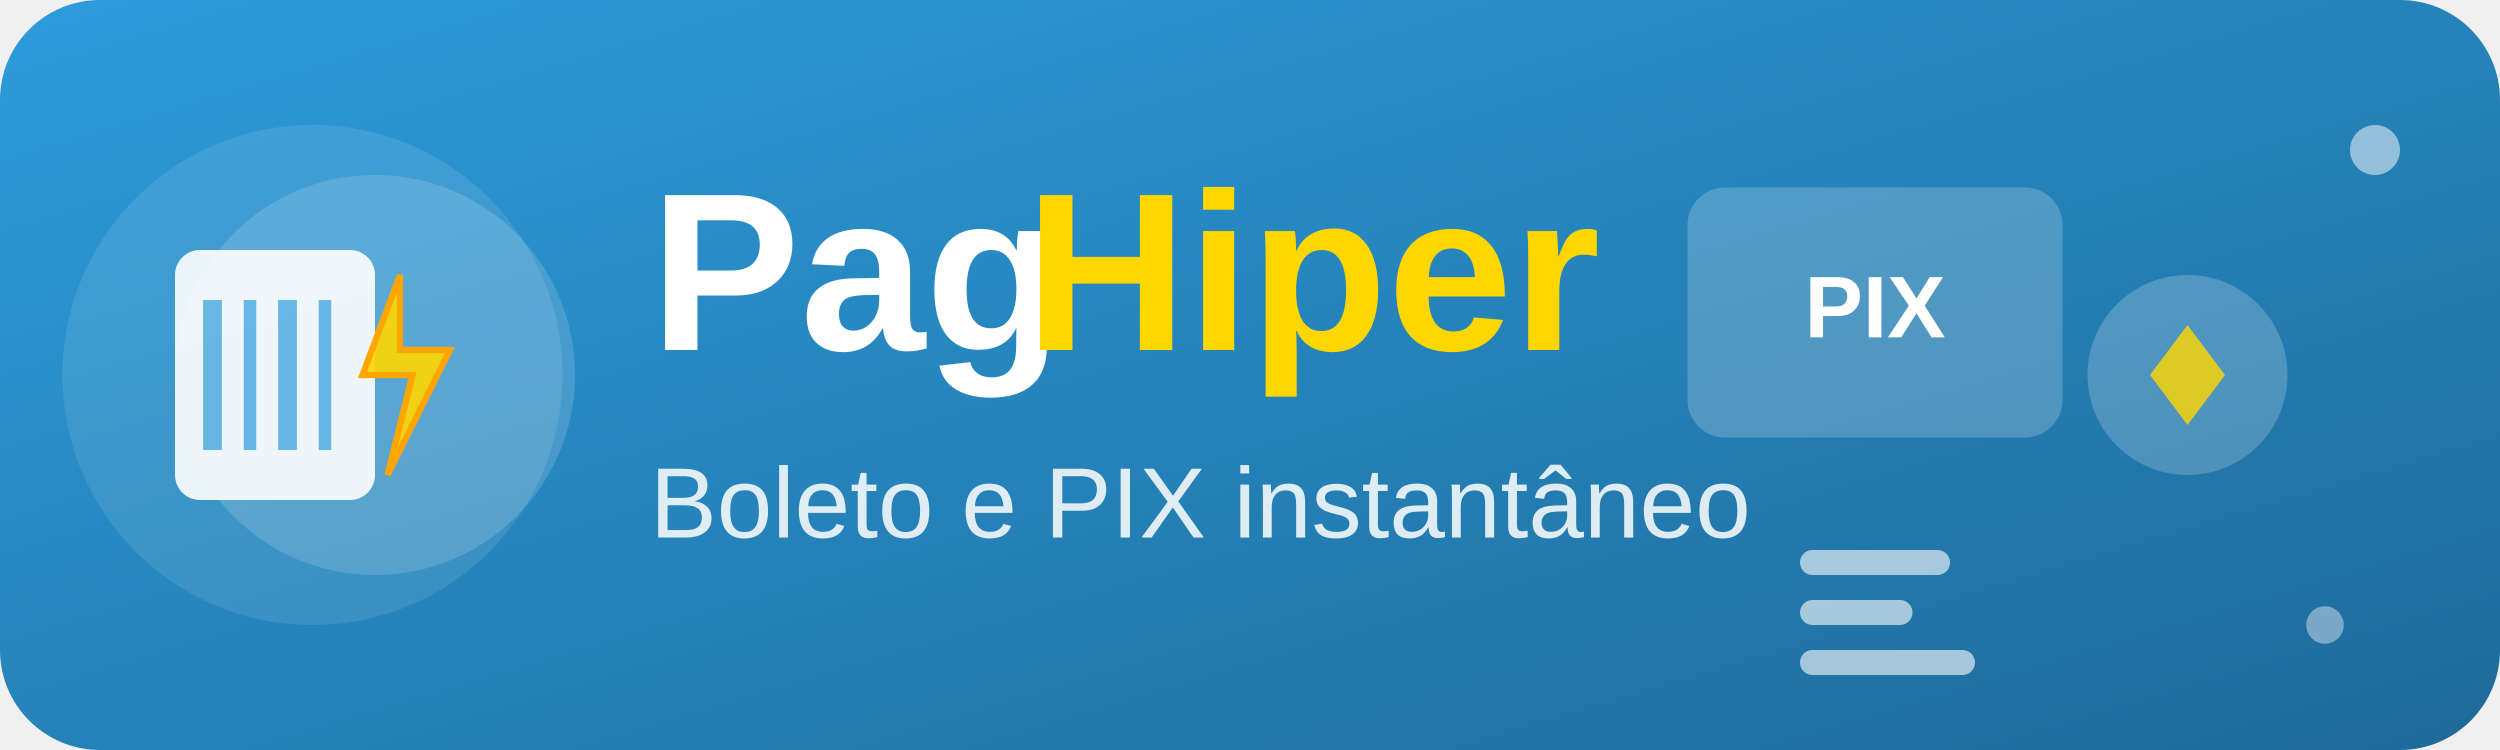
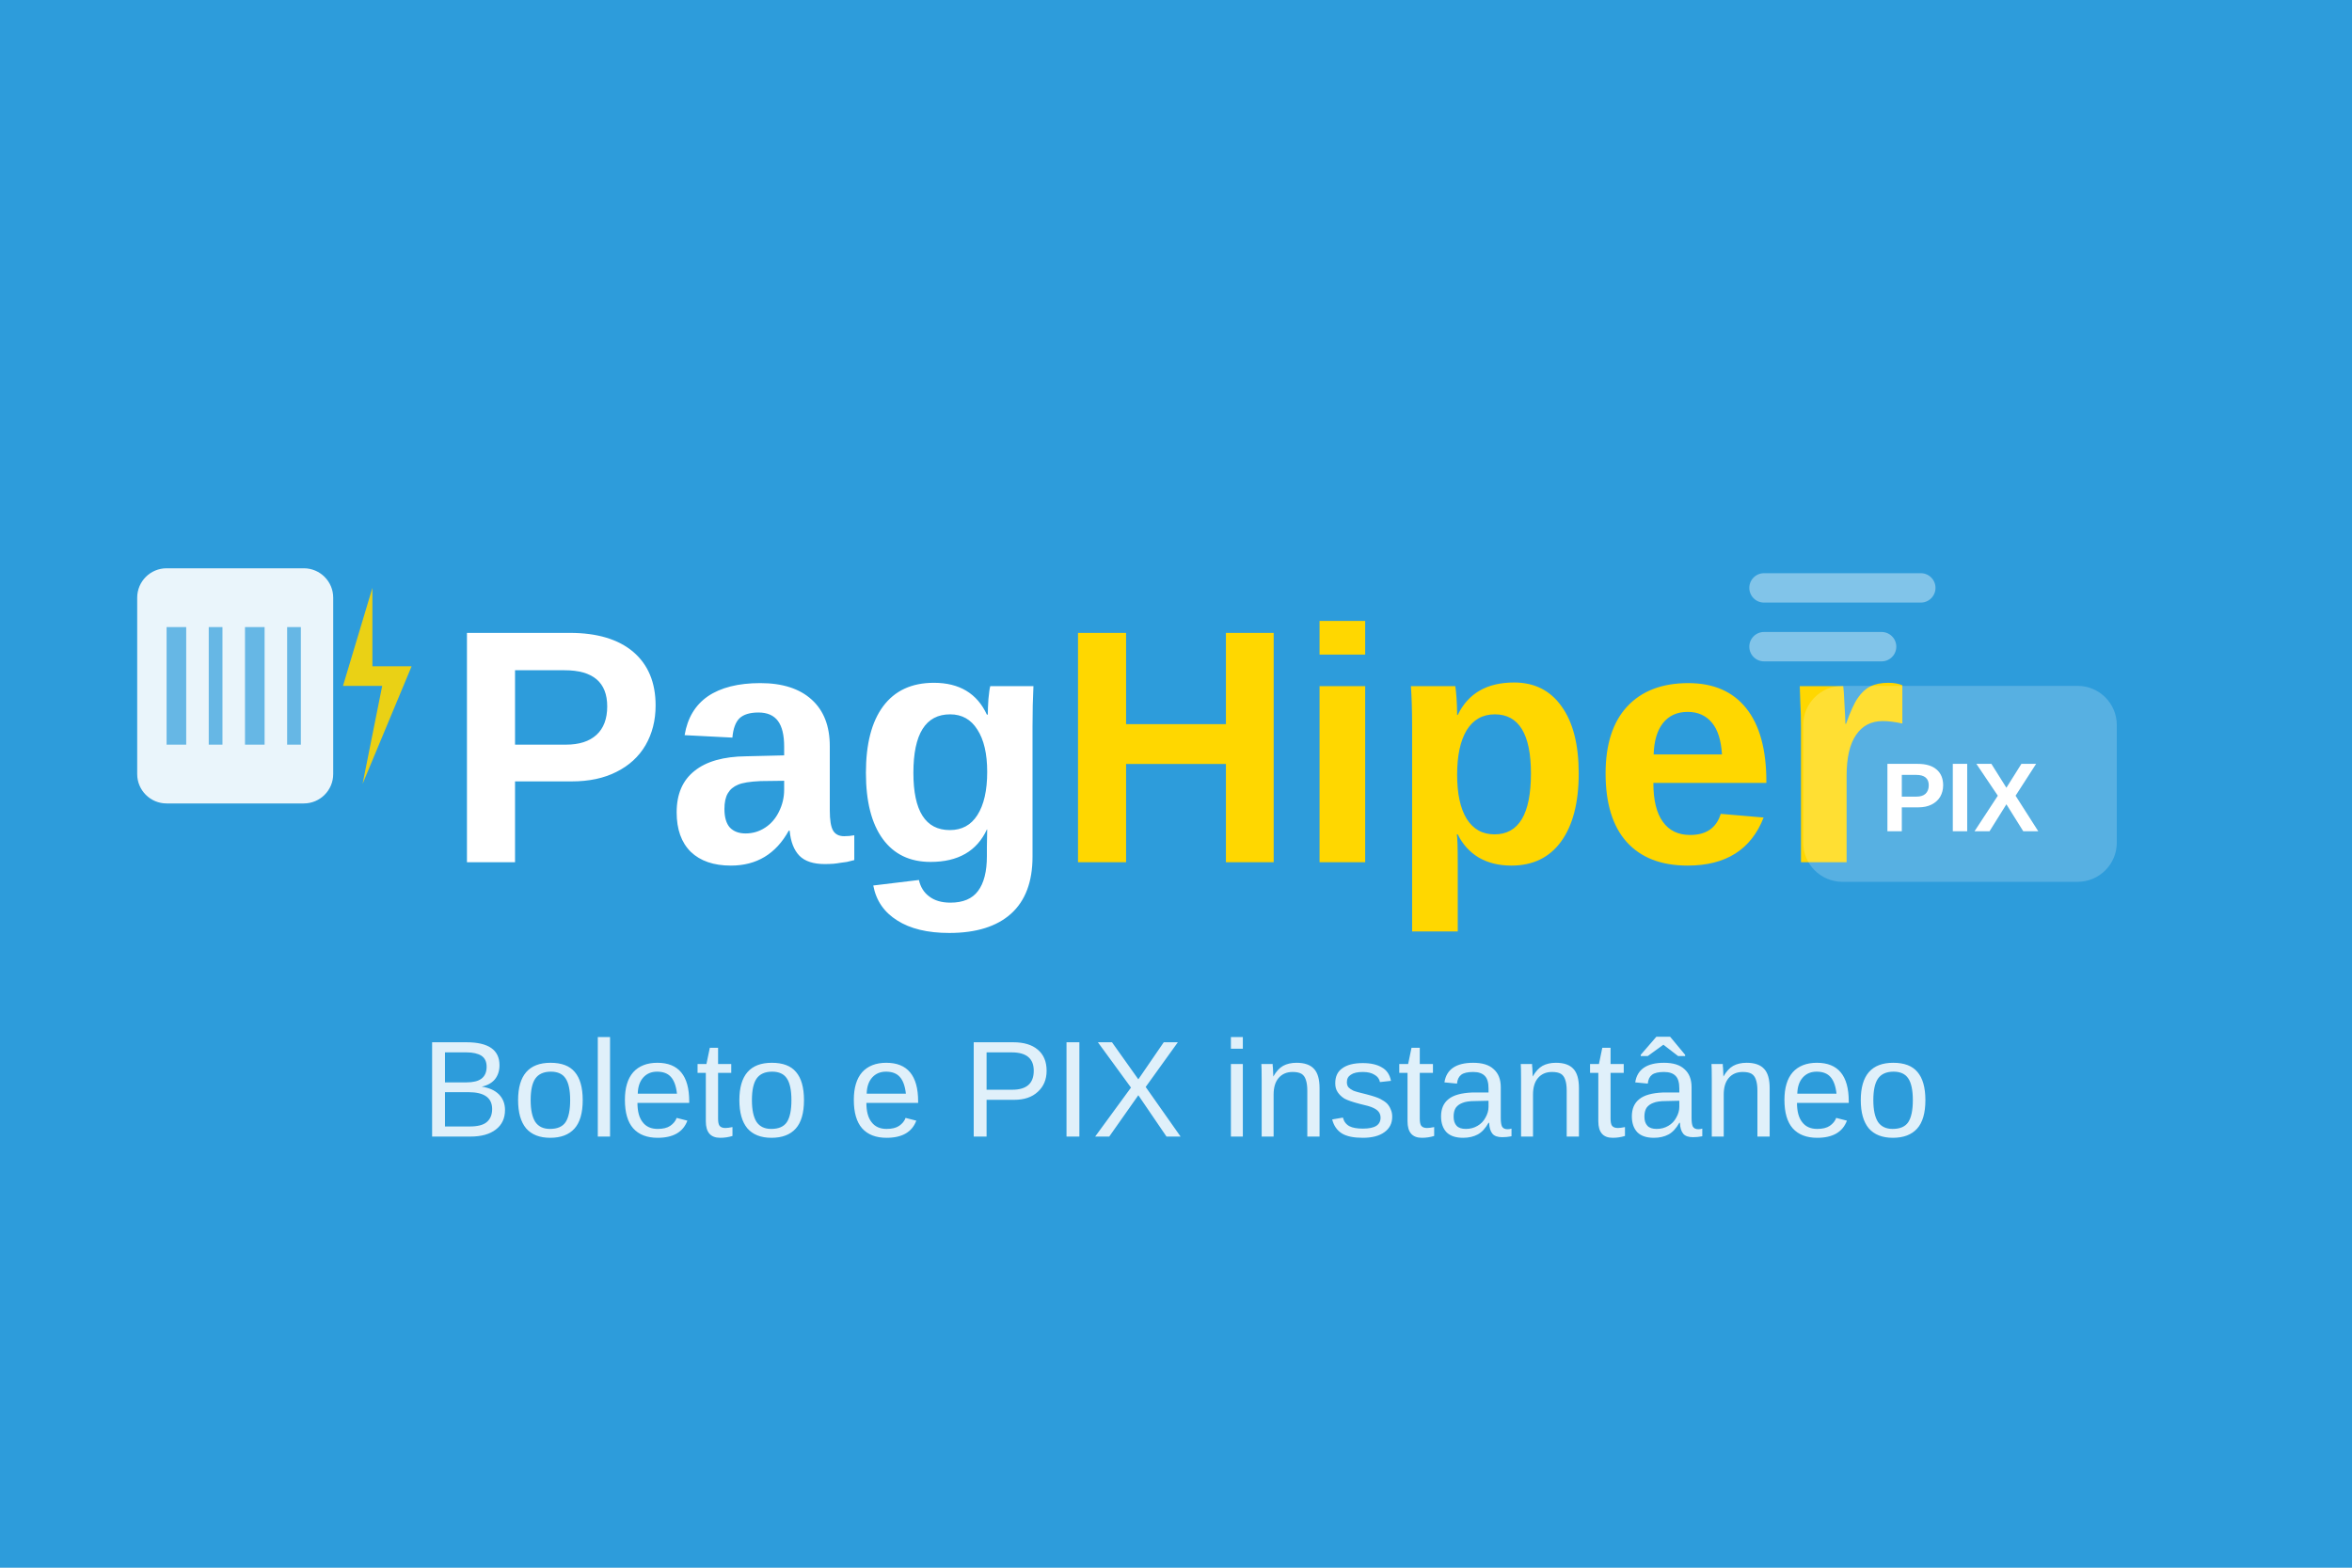
- <svg xmlns="http://www.w3.org/2000/svg" viewBox="0 0 200 60" fill="none">
-   <rect width="200" height="60" rx="8" fill="url(#paghiperGradient)" />
-   <defs>
-     <linearGradient id="paghiperGradient" x1="0%" y1="0%" x2="100%" y2="100%">
-       <stop offset="0%" style="stop-color:#2D9CDB;stop-opacity:1" />
-       <stop offset="100%" style="stop-color:#1E6A99;stop-opacity:1" />
-     </linearGradient>
-   </defs>
-   <circle cx="25" cy="30" r="20" fill="white" opacity="0.1" />
-   <circle cx="30" cy="30" r="16" fill="white" opacity="0.15" />
-   <g transform="translate(22, 30)">
-     <rect x="-8" y="-10" width="16" height="20" rx="2" fill="white" opacity="0.9" />
-     <line x1="-5" y1="-6" x2="-5" y2="6" stroke="#2D9CDB" stroke-width="1.5" opacity="0.7" />
-     <line x1="-2" y1="-6" x2="-2" y2="6" stroke="#2D9CDB" stroke-width="1" opacity="0.7" />
-     <line x1="1" y1="-6" x2="1" y2="6" stroke="#2D9CDB" stroke-width="1.5" opacity="0.7" />
-     <line x1="4" y1="-6" x2="4" y2="6" stroke="#2D9CDB" stroke-width="1" opacity="0.7" />
-     <g transform="translate(10, 0)">
-       <path d="M 0 -8 L -3 0 L 1 0 L -1 8 L 4 -2 L 0 -2 Z" fill="#FFD700" opacity="0.9" />
-       <path d="M 0 -8 L -3 0 L 1 0 L -1 8 L 4 -2 L 0 -2 Z" fill="none" stroke="#FFA500" stroke-width="0.5" />
+ <svg xmlns="http://www.w3.org/2000/svg" viewBox="0 0 120 80" fill="none">
+   <rect width="120" height="80" fill="#2D9CDB" />
+   <g transform="translate(12, 35)">
+     <rect x="-5" y="-6" width="10" height="12" rx="1.5" fill="white" opacity="0.9" />
+     <line x1="-3" y1="-3" x2="-3" y2="3" stroke="#2D9CDB" stroke-width="1" opacity="0.7" />
+     <line x1="-1" y1="-3" x2="-1" y2="3" stroke="#2D9CDB" stroke-width="0.7" opacity="0.7" />
+     <line x1="1" y1="-3" x2="1" y2="3" stroke="#2D9CDB" stroke-width="1" opacity="0.7" />
+     <line x1="3" y1="-3" x2="3" y2="3" stroke="#2D9CDB" stroke-width="0.7" opacity="0.7" />
+     <g transform="translate(7, 0)">
+       <path d="M 0 -5 L -1.5 0 L 0.5 0 L -0.5 5 L 2 -1 L 0 -1 Z" fill="#FFD700" opacity="0.9" />
    </g>
  </g>
-   <text x="52" y="28" font-family="Arial, sans-serif" font-size="18" font-weight="bold" fill="white">
-     Pag
+   <text x="60" y="44" font-family="Arial, sans-serif" font-size="17" font-weight="bold" fill="white" text-anchor="middle">
+     Pag<tspan fill="#FFD700">Hiper</tspan>
  </text>
-   <text x="82" y="28" font-family="Arial, sans-serif" font-size="18" font-weight="bold" fill="#FFD700">
-     Hiper
-   </text>
-   <text x="52" y="43" font-family="Arial, sans-serif" font-size="8" fill="white" opacity="0.85">
+   <text x="60" y="58" font-family="Arial, sans-serif" font-size="7" fill="white" text-anchor="middle" opacity="0.85">
    Boleto e PIX instantâneo
  </text>
-   <g transform="translate(150, 25)">
-     <rect x="-15" y="-10" width="30" height="20" rx="3" fill="white" opacity="0.2" />
-     <text x="0" y="0" font-family="Arial, sans-serif" font-size="7" font-weight="bold" fill="white" text-anchor="middle" dominant-baseline="middle">
+   <g transform="translate(100, 40)">
+     <rect x="-8" y="-5" width="16" height="10" rx="2" fill="white" opacity="0.2" />
+     <text x="0" y="1" font-family="Arial, sans-serif" font-size="5" font-weight="bold" fill="white" text-anchor="middle" dominant-baseline="middle">
      PIX
    </text>
  </g>
-   <g transform="translate(145, 45)" opacity="0.6">
-     <line x1="0" y1="0" x2="10" y2="0" stroke="white" stroke-width="2" stroke-linecap="round" />
-     <line x1="0" y1="4" x2="7" y2="4" stroke="white" stroke-width="2" stroke-linecap="round" />
-     <line x1="0" y1="8" x2="12" y2="8" stroke="white" stroke-width="2" stroke-linecap="round" />
+   <g transform="translate(90, 30)" opacity="0.4">
+     <line x1="0" y1="0" x2="8" y2="0" stroke="white" stroke-width="1.5" stroke-linecap="round" />
+     <line x1="0" y1="3" x2="6" y2="3" stroke="white" stroke-width="1.5" stroke-linecap="round" />
  </g>
-   <g transform="translate(175, 30)">
-     <circle cx="0" cy="0" r="8" fill="white" opacity="0.2" />
-     <path d="M -3 0 L 0 -4 L 3 0 L 0 4 Z" fill="#FFD700" opacity="0.8" />
-   </g>
-   <circle cx="190" cy="12" r="2" fill="white" opacity="0.5" />
-   <circle cx="186" cy="50" r="1.5" fill="white" opacity="0.4" />
</svg>
